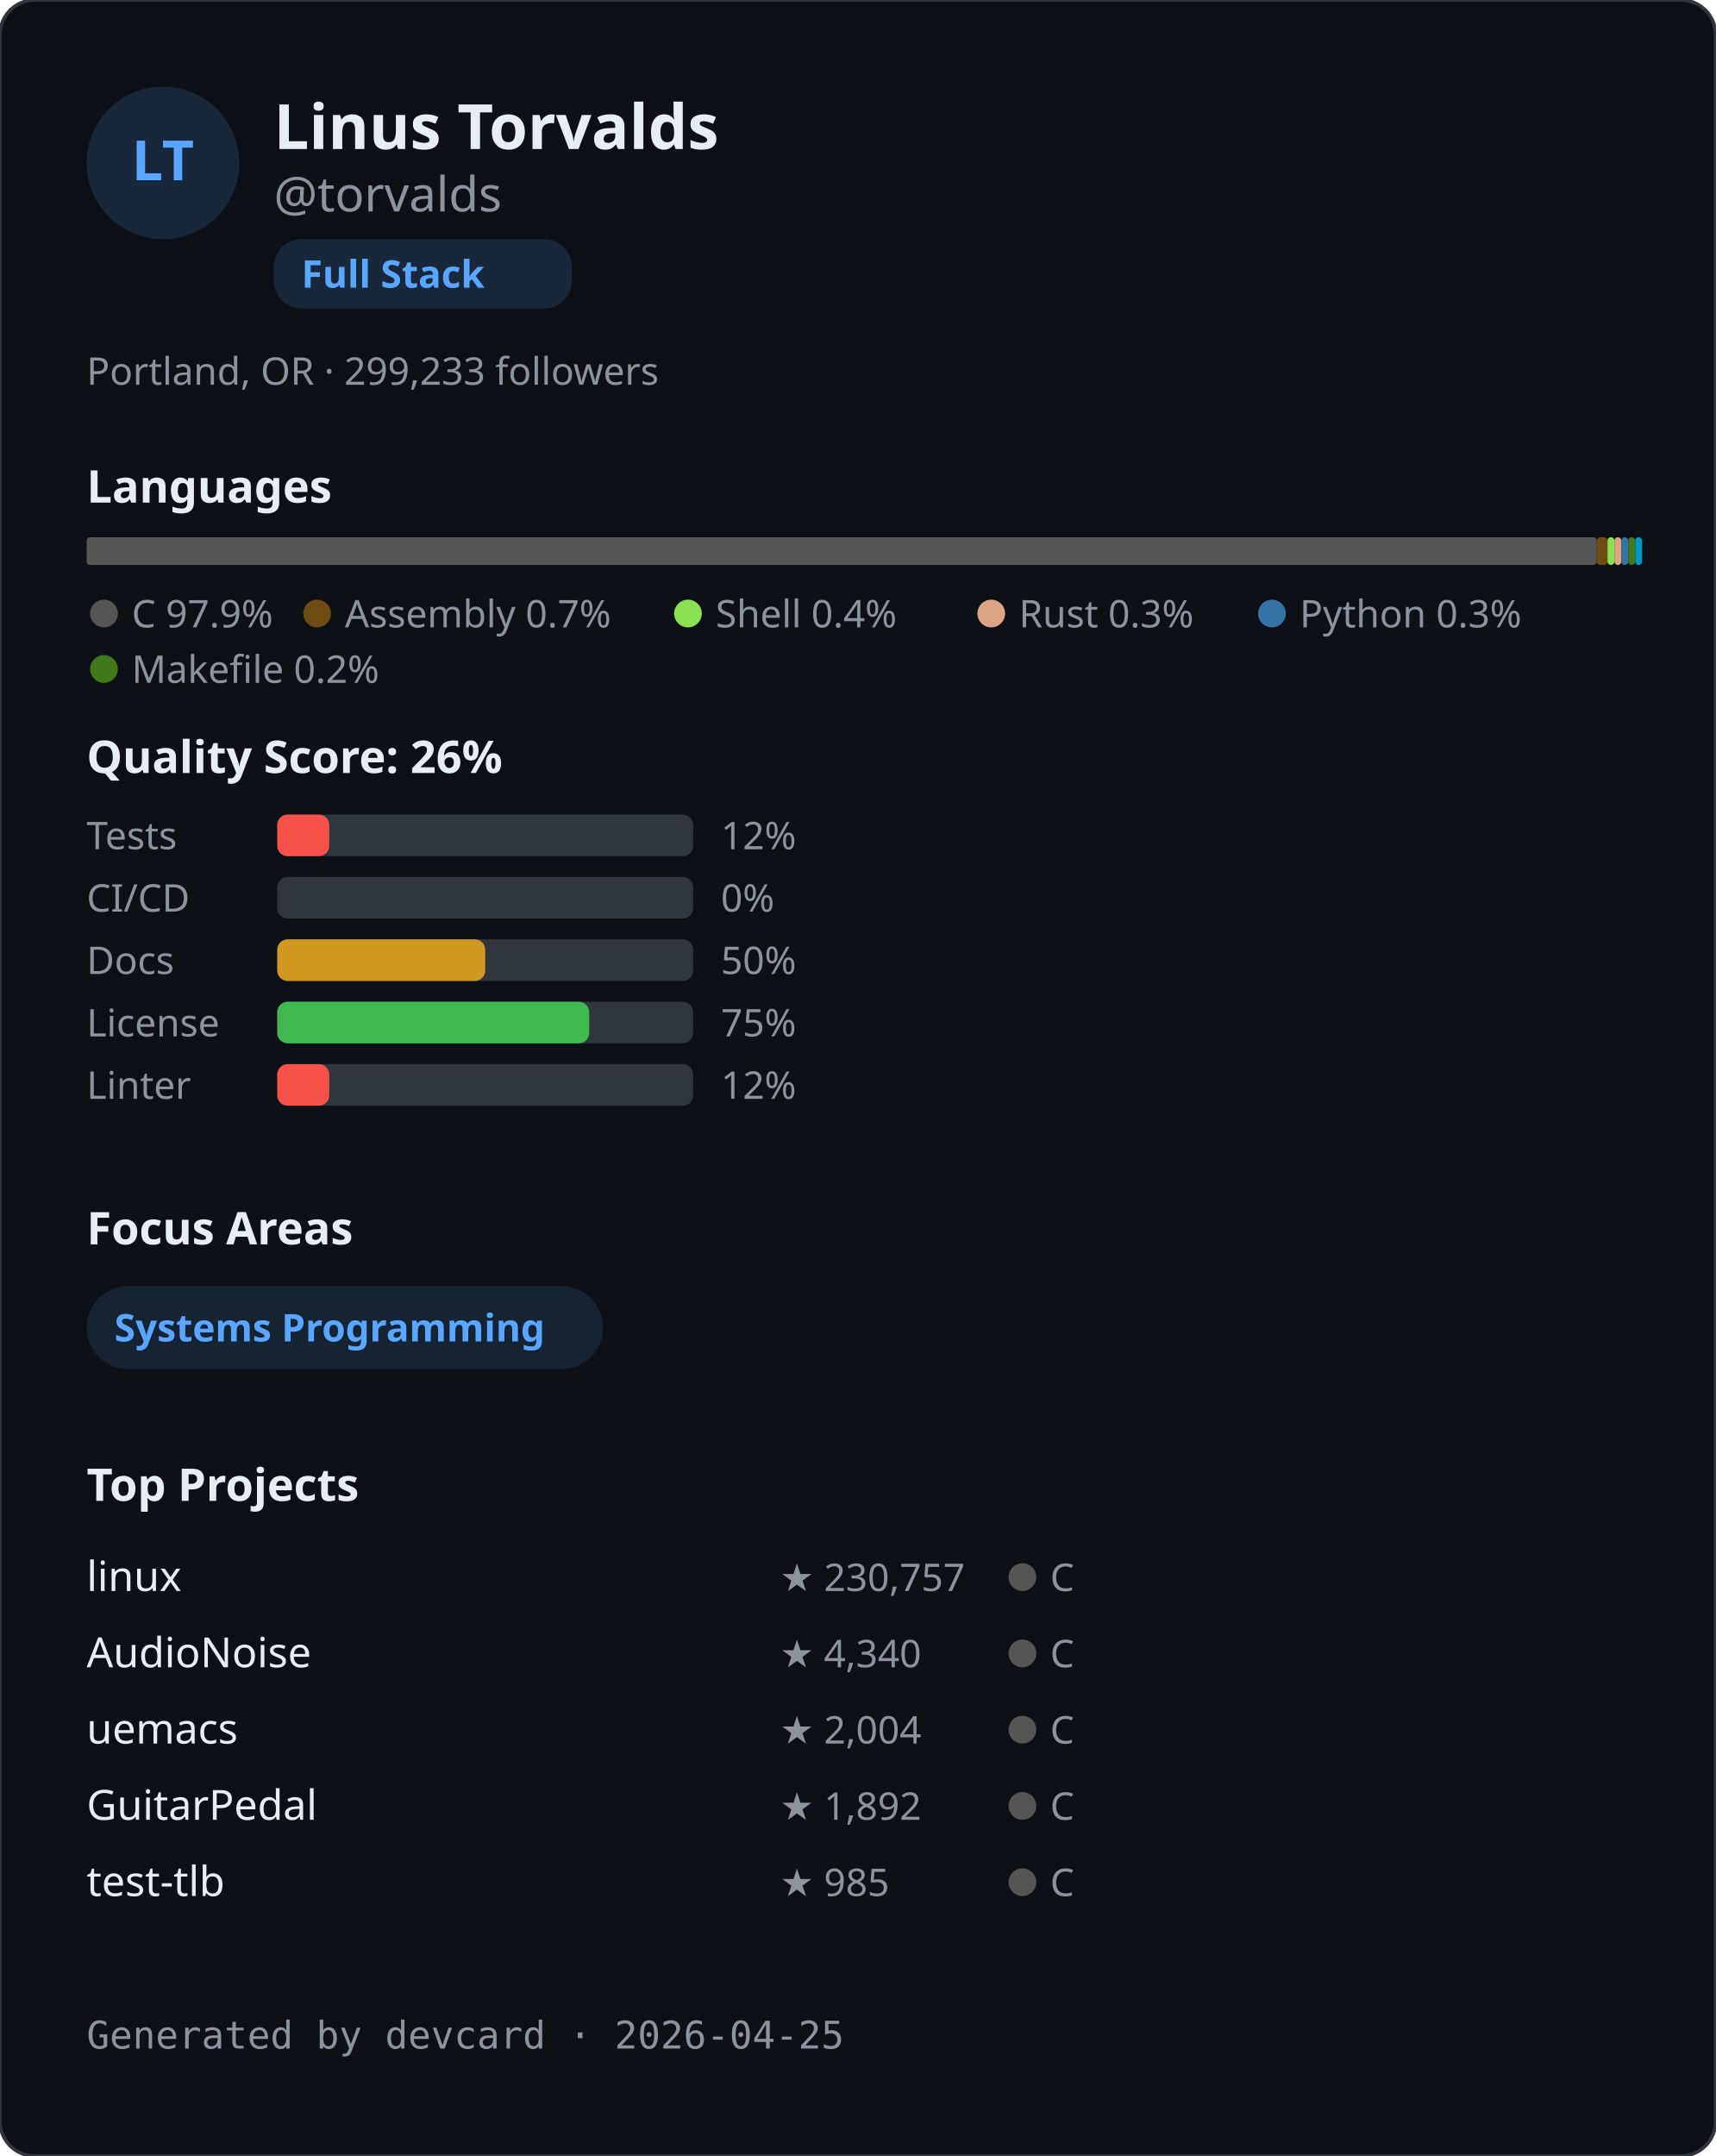
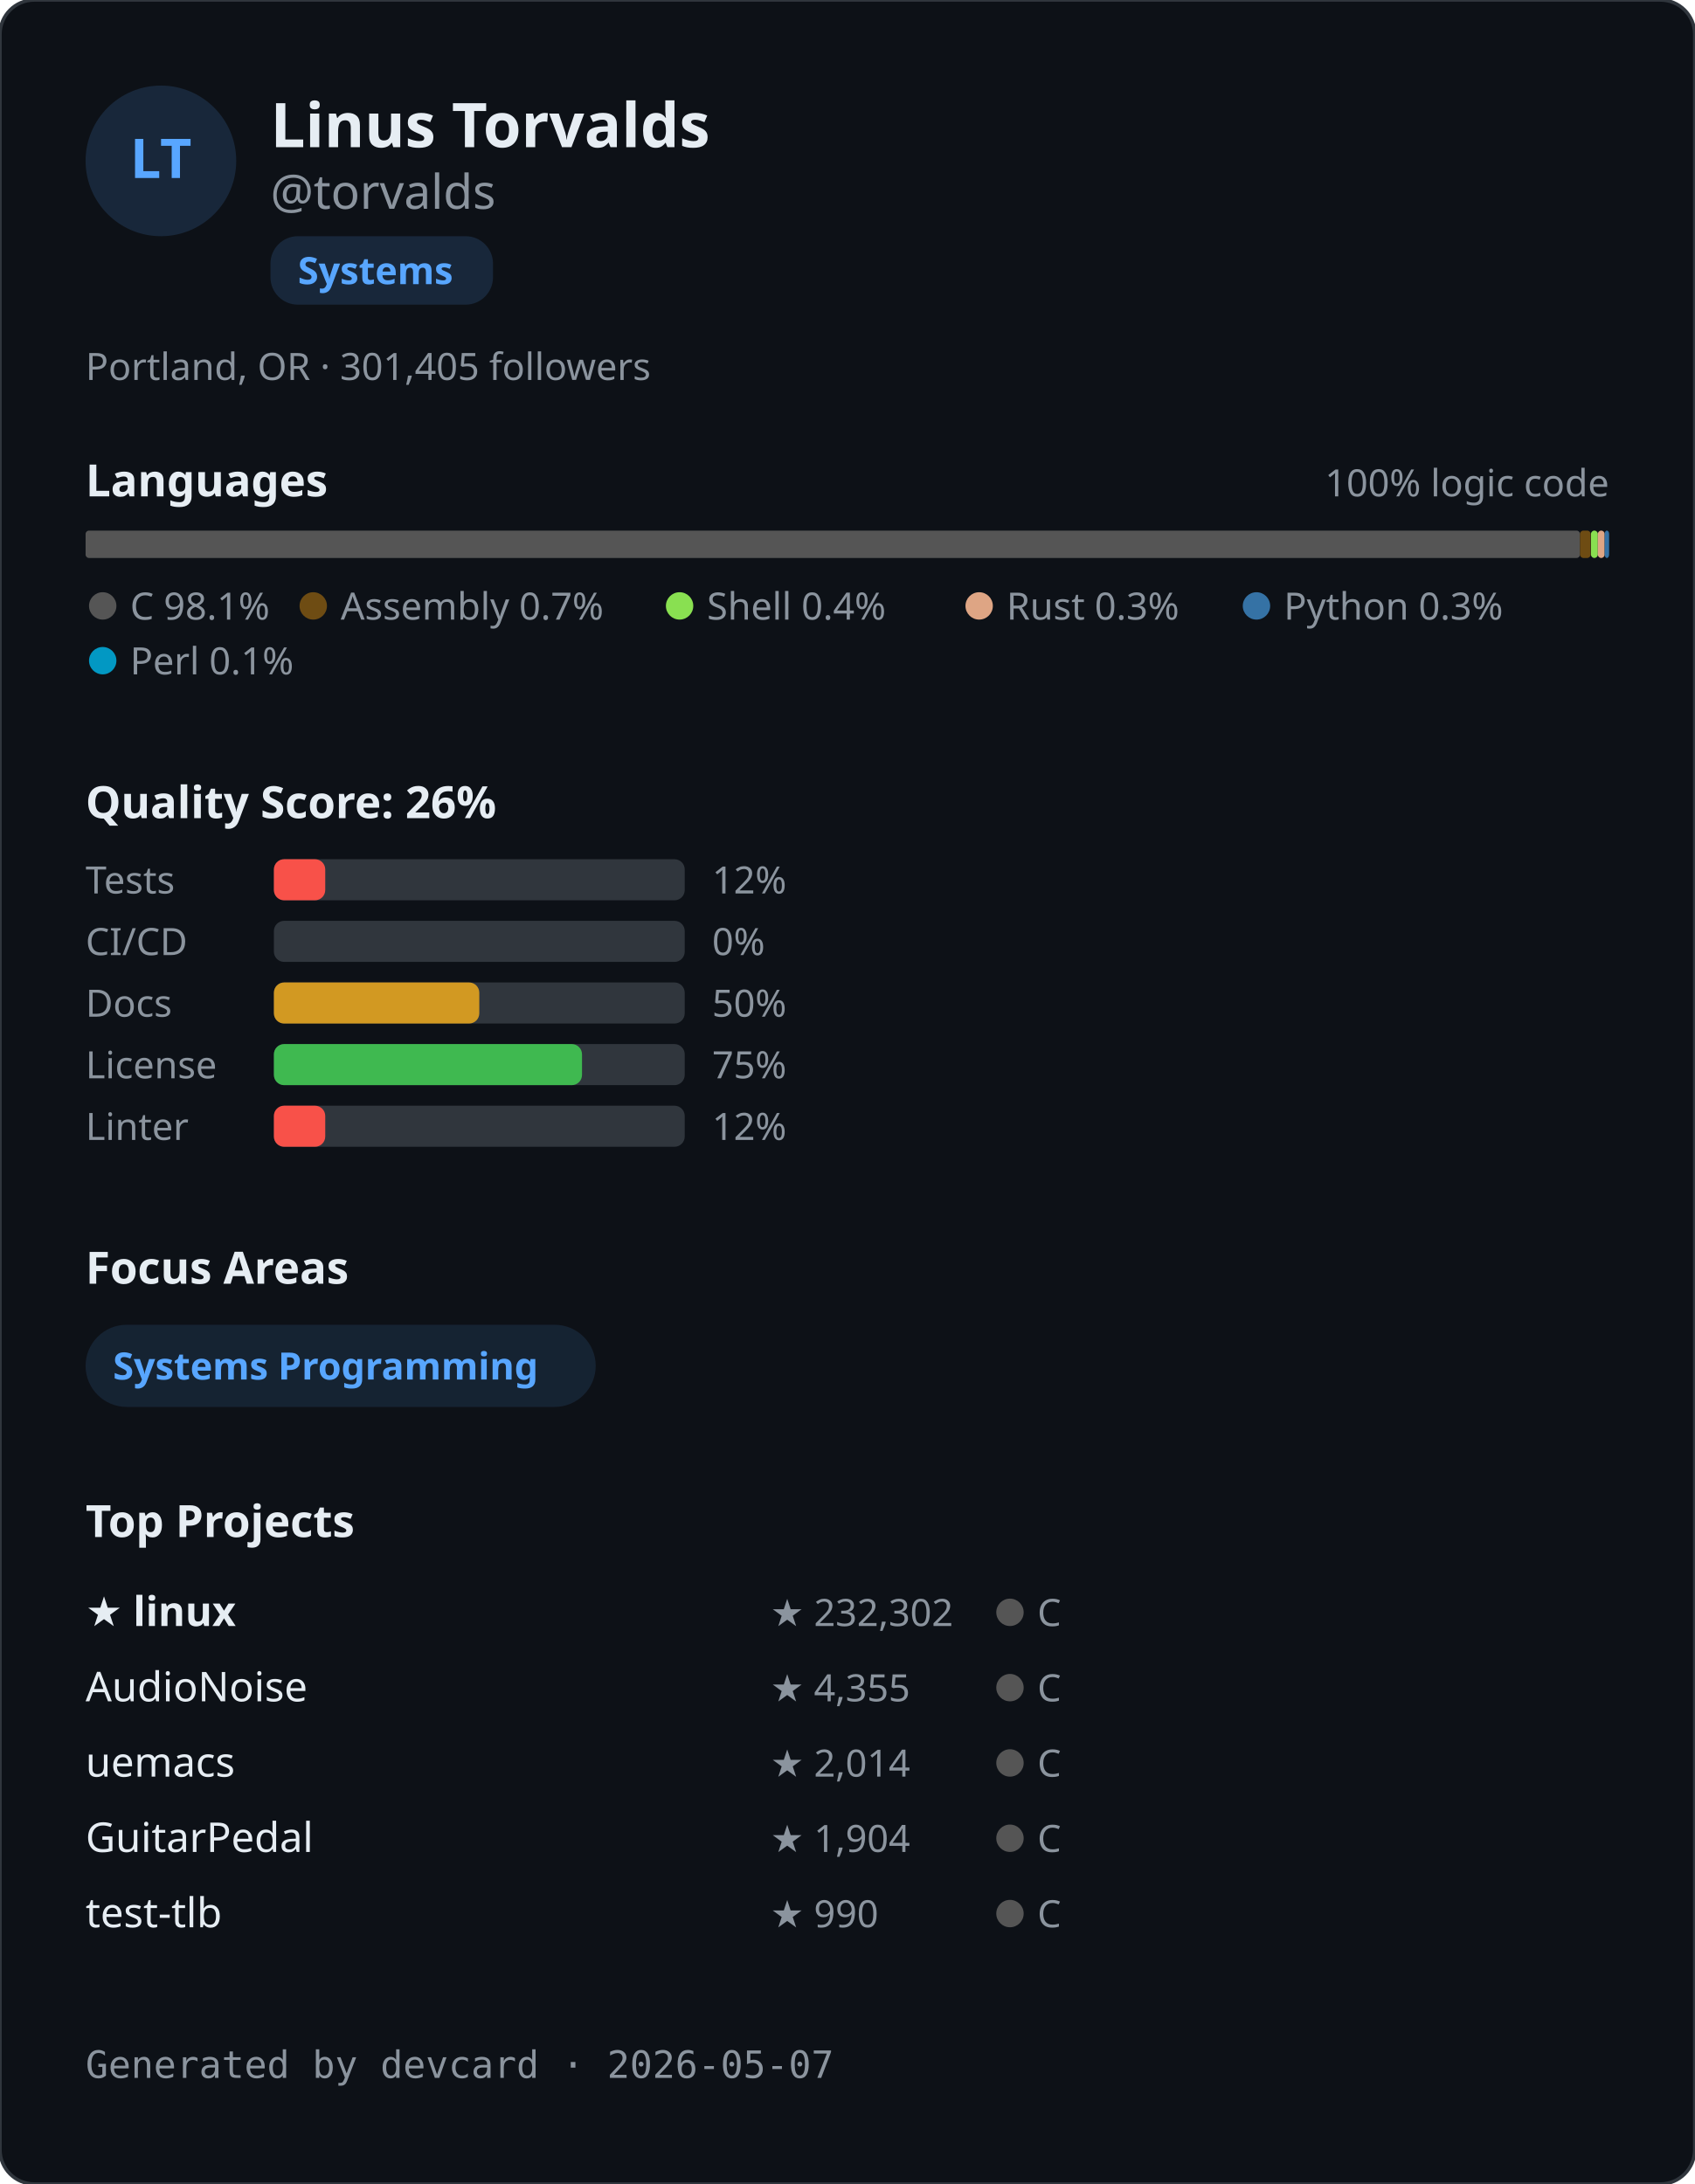
- <svg xmlns="http://www.w3.org/2000/svg" width="495" height="622" viewBox="0 0 495 622">
+ <svg xmlns="http://www.w3.org/2000/svg" width="495" height="638" viewBox="0 0 495 638">
  <style>
    .header { font: 600 18px "Segoe UI", Ubuntu, "Helvetica Neue", sans-serif; fill: #e6edf3; }
    .subheader { font: 400 14px "Segoe UI", Ubuntu, "Helvetica Neue", sans-serif; fill: #8b949e; }
    .body { font: 400 12px "Segoe UI", Ubuntu, "Helvetica Neue", sans-serif; fill: #e6edf3; }
    .small { font: 400 11px "Segoe UI", Ubuntu, "Helvetica Neue", sans-serif; fill: #8b949e; }
    .label { font: 600 13px "Segoe UI", Ubuntu, "Helvetica Neue", sans-serif; fill: #e6edf3; }
    .mono { font: 400 11px "SF Mono", "Cascadia Code", Consolas, monospace; fill: #8b949e; }
    .accent { fill: #58a6ff; }
    @keyframes fadeIn { from { opacity: 0; } to { opacity: 1; } }
    .section { animation: fadeIn 0.3s ease-in; }
  </style>
-   <rect width="495" height="622" rx="10" fill="#0d1117" stroke="#30363d" stroke-width="1" />
+   <rect width="495" height="638" rx="10" fill="#0d1117" stroke="#30363d" stroke-width="1" />
  <g class="section" transform="translate(25, 25)">
    <circle cx="22" cy="22" r="22" fill="#58a6ff" opacity="0.15" />
    <text x="22" y="27" text-anchor="middle" style="font: 600 16px 'Segoe UI', Ubuntu, 'Helvetica Neue', sans-serif; fill: #58a6ff;">LT</text>
    <text x="54" y="18" class="header">Linus Torvalds</text>
    <text x="54" y="36" class="subheader">@torvalds</text>
-     <rect x="54" y="44" rx="8" ry="8" width="86" height="20" fill="#58a6ff" opacity="0.15" />
-     <text x="62" y="58" style="font: 600 11px 'Segoe UI', Ubuntu, 'Helvetica Neue', sans-serif; fill: #58a6ff;">Full Stack</text>
-     <text x="0" y="86" class="small">Portland, OR · 299,233 followers</text>
+     <rect x="54" y="44" rx="8" ry="8" width="65" height="20" fill="#58a6ff" opacity="0.15" />
+     <text x="62" y="58" style="font: 600 11px 'Segoe UI', Ubuntu, 'Helvetica Neue', sans-serif; fill: #58a6ff;">Systems</text>
+     <text x="0" y="86" class="small">Portland, OR · 301,405 followers</text>
  </g>
  <g class="section" transform="translate(25, 131)">
    <text x="0" y="14" class="label">Languages</text>
-     <rect x="0.0" y="24" width="435.7" height="8" rx="1" fill="#555555" />
-     <rect x="435.7" y="24" width="3.1" height="8" rx="1" fill="#6E4C13" />
-     <rect x="438.8" y="24" width="2.0" height="8" rx="1" fill="#89e051" />
-     <rect x="440.8" y="24" width="2.0" height="8" rx="1" fill="#dea584" />
-     <rect x="442.8" y="24" width="2.0" height="8" rx="1" fill="#3572A5" />
-     <rect x="444.8" y="24" width="2.0" height="8" rx="1" fill="#427819" />
-     <rect x="446.8" y="24" width="2.0" height="8" rx="1" fill="#0298c3" />
+     <text x="445" y="14" text-anchor="end" class="small">100% logic code</text>
+     <rect x="0.0" y="24" width="436.5" height="8" rx="1" fill="#555555" />
+     <rect x="436.5" y="24" width="3.1" height="8" rx="1" fill="#6E4C13" />
+     <rect x="439.7" y="24" width="2.0" height="8" rx="1" fill="#89e051" />
+     <rect x="441.7" y="24" width="2.0" height="8" rx="1" fill="#dea584" />
+     <rect x="443.7" y="24" width="1.3" height="8" rx="1" fill="#3572A5" />
    <circle cx="5.0" cy="46" r="4" fill="#555555" />
-     <text x="13.0" y="50" class="small">C 97.9%</text>
+     <text x="13.0" y="50" class="small">C 98.1%</text>
    <circle cx="66.5" cy="46" r="4" fill="#6E4C13" />
    <text x="74.5" y="50" class="small">Assembly 0.7%</text>
    <circle cx="173.5" cy="46" r="4" fill="#89e051" />
    <text x="181.5" y="50" class="small">Shell 0.4%</text>
    <circle cx="261.0" cy="46" r="4" fill="#dea584" />
    <text x="269.0" y="50" class="small">Rust 0.3%</text>
    <circle cx="342.0" cy="46" r="4" fill="#3572A5" />
    <text x="350.0" y="50" class="small">Python 0.3%</text>
-     <circle cx="5" cy="62" r="4" fill="#427819" />
-     <text x="13" y="66" class="small">Makefile 0.2%</text>
+     <circle cx="5" cy="62" r="4" fill="#0298c3" />
+     <text x="13" y="66" class="small">Perl 0.1%</text>
  </g>
-   <g class="section" transform="translate(25, 209)">
+   <g class="section" transform="translate(25, 225)">
    <text x="0" y="14" class="label">Quality Score: 26%</text>
    <text x="0" y="36" class="small">Tests</text>
    <rect x="55" y="26" width="120" height="12" rx="3" fill="#30363d" />
    <rect x="55" y="26" width="15.0" height="12" rx="3" fill="#f85149" />
    <text x="183" y="36" class="small">12%</text>
    <text x="0" y="54" class="small">CI/CD</text>
    <rect x="55" y="44" width="120" height="12" rx="3" fill="#30363d" />
    <rect x="55" y="44" width="0.0" height="12" rx="3" fill="#f85149" />
    <text x="183" y="54" class="small">0%</text>
    <text x="0" y="72" class="small">Docs</text>
    <rect x="55" y="62" width="120" height="12" rx="3" fill="#30363d" />
    <rect x="55" y="62" width="60.0" height="12" rx="3" fill="#d29922" />
    <text x="183" y="72" class="small">50%</text>
    <text x="0" y="90" class="small">License</text>
    <rect x="55" y="80" width="120" height="12" rx="3" fill="#30363d" />
    <rect x="55" y="80" width="90.0" height="12" rx="3" fill="#3fb950" />
    <text x="183" y="90" class="small">75%</text>
    <text x="0" y="108" class="small">Linter</text>
    <rect x="55" y="98" width="120" height="12" rx="3" fill="#30363d" />
    <rect x="55" y="98" width="15.0" height="12" rx="3" fill="#f85149" />
    <text x="183" y="108" class="small">12%</text>
  </g>
-   <g class="section" transform="translate(25, 345)">
+   <g class="section" transform="translate(25, 361)">
    <text x="0" y="14" class="label">Focus Areas</text>
    <rect x="0.0" y="26" rx="12" ry="12" width="149" height="24" fill="#58a6ff" opacity="0.12" />
    <text x="8.0" y="42" style="font: 600 11px 'Segoe UI', Ubuntu, 'Helvetica Neue', sans-serif; fill: #58a6ff;">Systems Programming</text>
  </g>
-   <g class="section" transform="translate(25, 419)">
+   <g class="section" transform="translate(25, 435)">
    <text x="0" y="14" class="label">Top Projects</text>
-     <text x="0" y="40" class="body">linux</text>
-     <text x="200" y="40" class="small">★ 230,757</text>
+     <text x="0" y="40" style="font-weight: 600;" class="body">★ linux</text>
+     <text x="200" y="40" class="small">★ 232,302</text>
    <circle cx="270" cy="36" r="4" fill="#555555" />
    <text x="278" y="40" class="small">C</text>
-     <text x="0" y="62" class="body">AudioNoise</text>
-     <text x="200" y="62" class="small">★ 4,340</text>
+     <text x="0" y="62" style="font-weight: 400;" class="body">AudioNoise</text>
+     <text x="200" y="62" class="small">★ 4,355</text>
    <circle cx="270" cy="58" r="4" fill="#555555" />
    <text x="278" y="62" class="small">C</text>
-     <text x="0" y="84" class="body">uemacs</text>
-     <text x="200" y="84" class="small">★ 2,004</text>
+     <text x="0" y="84" style="font-weight: 400;" class="body">uemacs</text>
+     <text x="200" y="84" class="small">★ 2,014</text>
    <circle cx="270" cy="80" r="4" fill="#555555" />
    <text x="278" y="84" class="small">C</text>
-     <text x="0" y="106" class="body">GuitarPedal</text>
-     <text x="200" y="106" class="small">★ 1,892</text>
+     <text x="0" y="106" style="font-weight: 400;" class="body">GuitarPedal</text>
+     <text x="200" y="106" class="small">★ 1,904</text>
    <circle cx="270" cy="102" r="4" fill="#555555" />
    <text x="278" y="106" class="small">C</text>
-     <text x="0" y="128" class="body">test-tlb</text>
-     <text x="200" y="128" class="small">★ 985</text>
+     <text x="0" y="128" style="font-weight: 400;" class="body">test-tlb</text>
+     <text x="200" y="128" class="small">★ 990</text>
    <circle cx="270" cy="124" r="4" fill="#555555" />
    <text x="278" y="128" class="small">C</text>
  </g>
-   <g class="section" transform="translate(25, 577)">
-     <text x="0" y="14" class="mono">Generated by devcard · 2026-04-25</text>
+   <g class="section" transform="translate(25, 593)">
+     <text x="0" y="14" class="mono">Generated by devcard · 2026-05-07</text>
  </g>
</svg>
